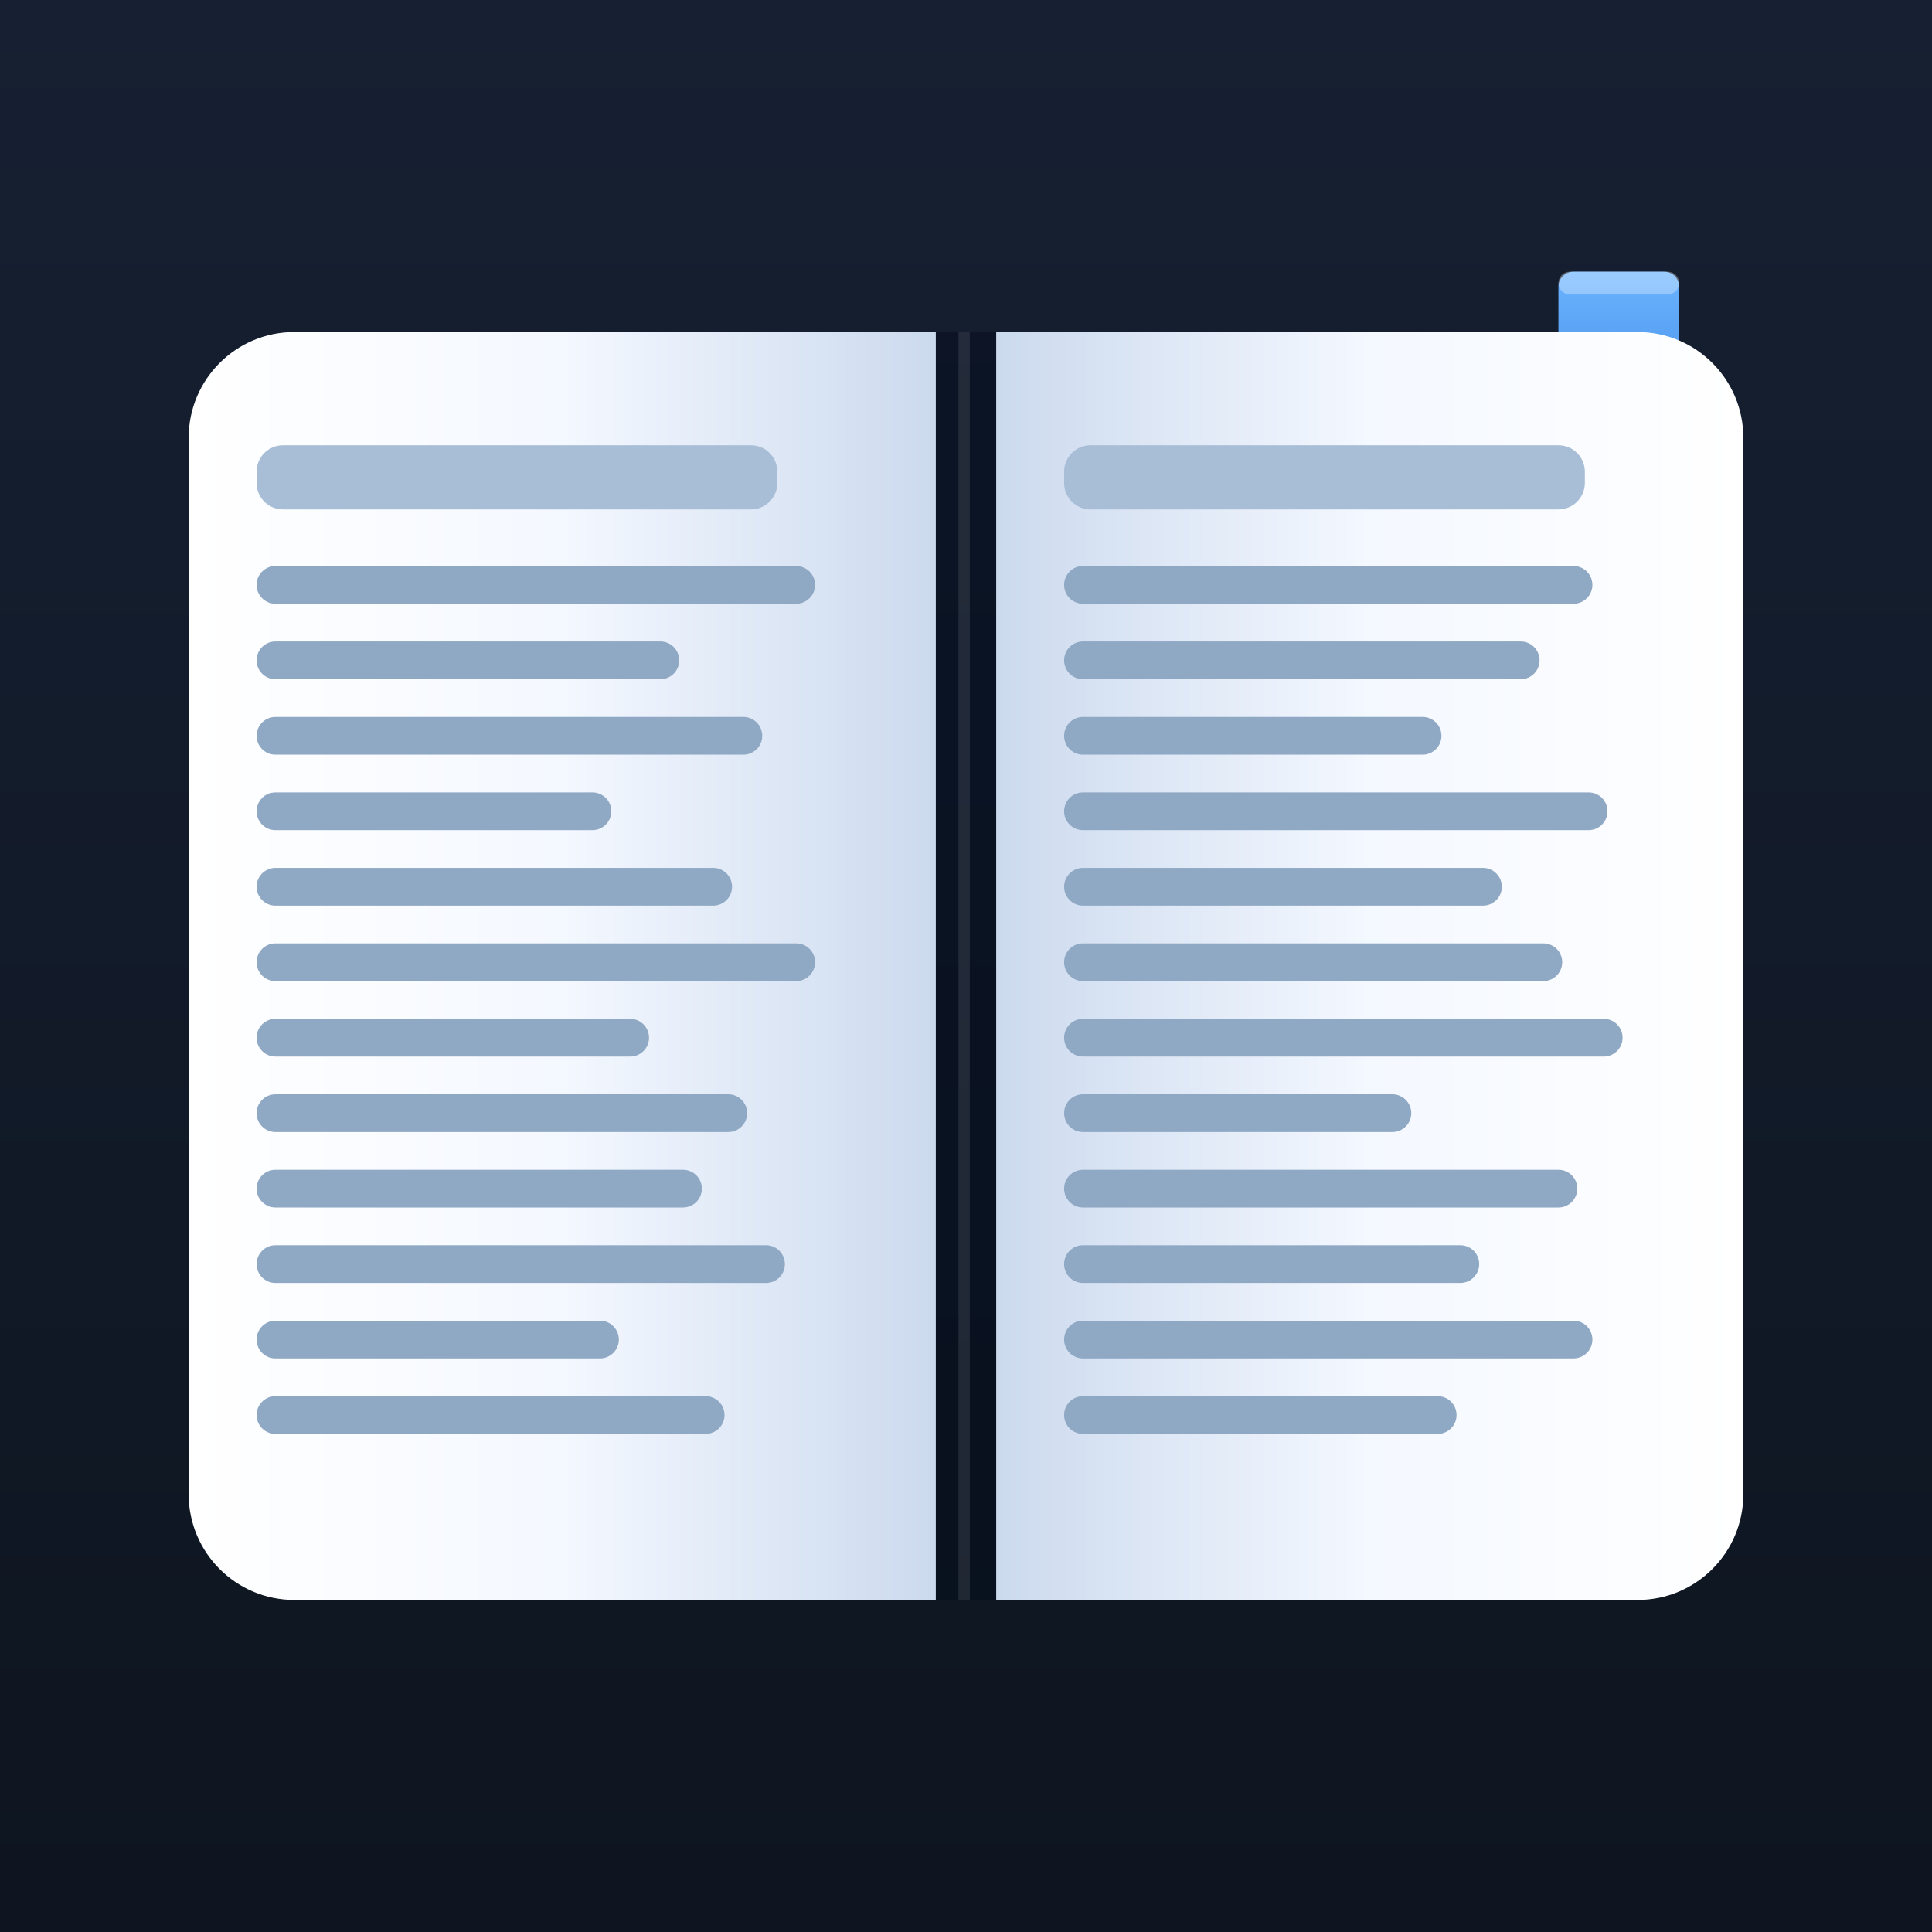
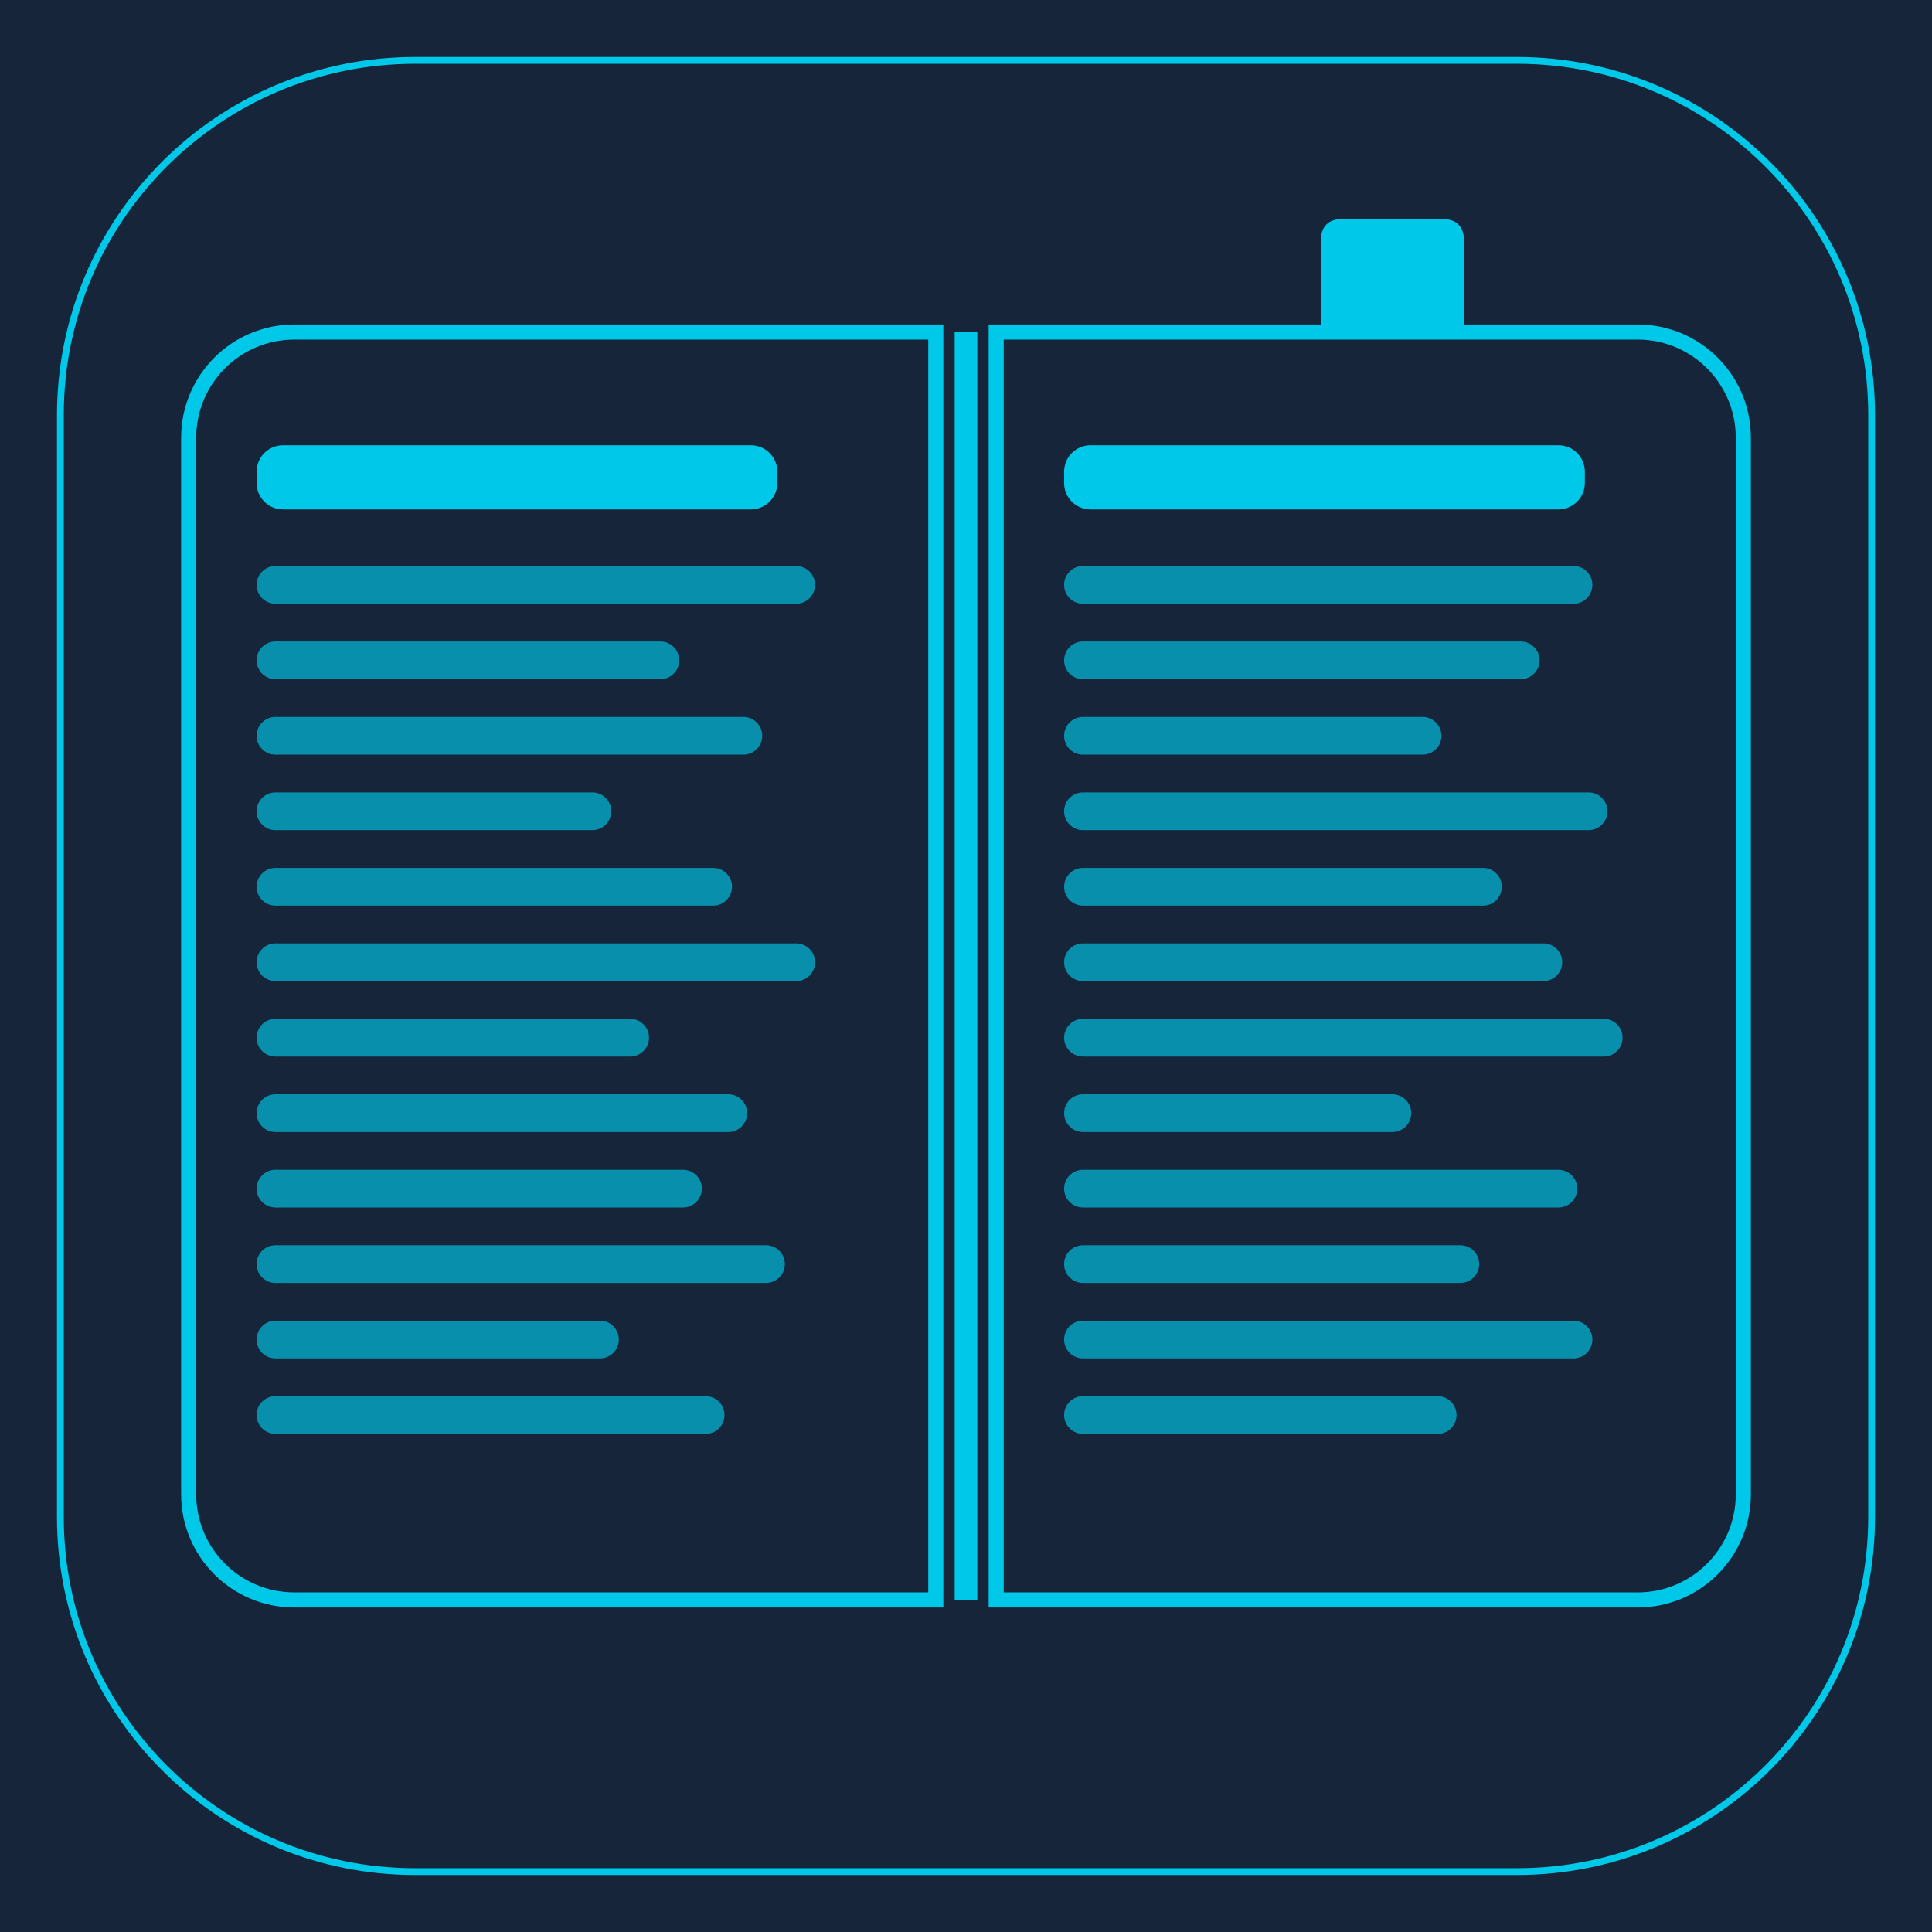
<svg xmlns="http://www.w3.org/2000/svg" viewBox="0 0 512 512" width="512" height="512">
-   <defs>
-     <linearGradient id="bg" x1="0" y1="0" x2="0" y2="512" gradientUnits="userSpaceOnUse">
-       <stop offset="0%" stop-color="#162032" />
-       <stop offset="100%" stop-color="#0e1520" />
-     </linearGradient>
-     <linearGradient id="pageL" x1="1" y1="0" x2="0" y2="0">
-       <stop offset="0%" stop-color="#ccdaee" />
-       <stop offset="50%" stop-color="#f4f8ff" />
-       <stop offset="100%" stop-color="#ffffff" />
-     </linearGradient>
-     <linearGradient id="pageR" x1="0" y1="0" x2="1" y2="0">
-       <stop offset="0%" stop-color="#ccdaee" />
-       <stop offset="50%" stop-color="#f4f8ff" />
-       <stop offset="100%" stop-color="#ffffff" />
-     </linearGradient>
-     <linearGradient id="bmGrad" x1="0" y1="0" x2="0" y2="1">
-       <stop offset="0%" stop-color="#6ab4ff" />
-       <stop offset="100%" stop-color="#1a5ec8" />
-     </linearGradient>
-   </defs>
-   <rect width="512" height="512" fill="url(#bg)" />
-   <path fill="url(#bmGrad)" d="M 413,76 A 4,4 0 0,1 417,72 L 441,72 A 4,4 0 0,1 445,76 L 445,158 L 429,143 L 413,158 Z" />
-   <rect x="413" y="72" width="32" height="6" rx="3" fill="rgba(255,255,255,0.32)" />
-   <path fill="url(#pageL)" d="M 78,88 L 248,88 L 248,424 L 78,424 A 28,28 0 0,1 50,396 L 50,116 A 28,28 0 0,1 78,88 Z" />
-   <path fill="url(#pageR)" d="M 264,88 L 434,88 A 28,28 0 0,1 462,116 L 462,396 A 28,28 0 0,1 434,424 L 264,424 Z" />
-   <rect x="248" y="88" width="16" height="336" fill="rgba(0,10,25,0.45)" />
-   <rect x="254" y="88" width="3" height="336" fill="rgba(255,255,255,0.10)" />
-   <rect x="68" y="118" width="138" height="17" rx="7" fill="#a8bdd6" />
-   <rect x="68" y="150" width="148" height="10" rx="5" fill="#8fa8c4" />
-   <rect x="68" y="170" width="112" height="10" rx="5" fill="#8fa8c4" />
-   <rect x="68" y="190" width="134" height="10" rx="5" fill="#8fa8c4" />
-   <rect x="68" y="210" width="94" height="10" rx="5" fill="#8fa8c4" />
-   <rect x="68" y="230" width="126" height="10" rx="5" fill="#8fa8c4" />
-   <rect x="68" y="250" width="148" height="10" rx="5" fill="#8fa8c4" />
-   <rect x="68" y="270" width="104" height="10" rx="5" fill="#8fa8c4" />
-   <rect x="68" y="290" width="130" height="10" rx="5" fill="#8fa8c4" />
-   <rect x="68" y="310" width="118" height="10" rx="5" fill="#8fa8c4" />
-   <rect x="68" y="330" width="140" height="10" rx="5" fill="#8fa8c4" />
-   <rect x="68" y="350" width="96" height="10" rx="5" fill="#8fa8c4" />
-   <rect x="68" y="370" width="124" height="10" rx="5" fill="#8fa8c4" />
-   <rect x="282" y="118" width="138" height="17" rx="7" fill="#a8bdd6" />
-   <rect x="282" y="150" width="140" height="10" rx="5" fill="#8fa8c4" />
-   <rect x="282" y="170" width="126" height="10" rx="5" fill="#8fa8c4" />
-   <rect x="282" y="190" width="100" height="10" rx="5" fill="#8fa8c4" />
-   <rect x="282" y="210" width="144" height="10" rx="5" fill="#8fa8c4" />
-   <rect x="282" y="230" width="116" height="10" rx="5" fill="#8fa8c4" />
-   <rect x="282" y="250" width="132" height="10" rx="5" fill="#8fa8c4" />
-   <rect x="282" y="270" width="148" height="10" rx="5" fill="#8fa8c4" />
-   <rect x="282" y="290" width="92" height="10" rx="5" fill="#8fa8c4" />
-   <rect x="282" y="310" width="136" height="10" rx="5" fill="#8fa8c4" />
-   <rect x="282" y="330" width="110" height="10" rx="5" fill="#8fa8c4" />
-   <rect x="282" y="350" width="140" height="10" rx="5" fill="#8fa8c4" />
-   <rect x="282" y="370" width="104" height="10" rx="5" fill="#8fa8c4" />
+   <rect width="512" height="512" fill="#17253A" />
+   <rect x="16" y="16" width="480" height="480" rx="94" fill="none" stroke="#00C8E8" stroke-width="1.8" />
+   <path fill="#00C8E8" d="M 350,88 L 350,64 Q 350,58 356,58 L 382,58 Q 388,58 388,64 L 388,88 Z" />
+   <path fill="none" stroke="#00C8E8" stroke-width="4" d="M 78,88 L 248,88 L 248,424 L 78,424 A 28,28 0 0,1 50,396 L 50,116 A 28,28 0 0,1 78,88 Z" />
+   <path fill="none" stroke="#00C8E8" stroke-width="4" d="M 264,88 L 434,88 A 28,28 0 0,1 462,116 L 462,396 A 28,28 0 0,1 434,424 L 264,424 Z" />
+   <rect x="253" y="88" width="6" height="336" fill="#00C8E8" />
+   <rect x="68" y="118" width="138" height="17" rx="7" fill="#00C8E8" />
+   <rect x="68" y="150" width="148" height="10" rx="5" fill="rgba(0,200,232,0.65)" />
+   <rect x="68" y="170" width="112" height="10" rx="5" fill="rgba(0,200,232,0.65)" />
+   <rect x="68" y="190" width="134" height="10" rx="5" fill="rgba(0,200,232,0.65)" />
+   <rect x="68" y="210" width="94" height="10" rx="5" fill="rgba(0,200,232,0.65)" />
+   <rect x="68" y="230" width="126" height="10" rx="5" fill="rgba(0,200,232,0.65)" />
+   <rect x="68" y="250" width="148" height="10" rx="5" fill="rgba(0,200,232,0.65)" />
+   <rect x="68" y="270" width="104" height="10" rx="5" fill="rgba(0,200,232,0.65)" />
+   <rect x="68" y="290" width="130" height="10" rx="5" fill="rgba(0,200,232,0.65)" />
+   <rect x="68" y="310" width="118" height="10" rx="5" fill="rgba(0,200,232,0.65)" />
+   <rect x="68" y="330" width="140" height="10" rx="5" fill="rgba(0,200,232,0.65)" />
+   <rect x="68" y="350" width="96" height="10" rx="5" fill="rgba(0,200,232,0.65)" />
+   <rect x="68" y="370" width="124" height="10" rx="5" fill="rgba(0,200,232,0.65)" />
+   <rect x="282" y="118" width="138" height="17" rx="7" fill="#00C8E8" />
+   <rect x="282" y="150" width="140" height="10" rx="5" fill="rgba(0,200,232,0.65)" />
+   <rect x="282" y="170" width="126" height="10" rx="5" fill="rgba(0,200,232,0.65)" />
+   <rect x="282" y="190" width="100" height="10" rx="5" fill="rgba(0,200,232,0.65)" />
+   <rect x="282" y="210" width="144" height="10" rx="5" fill="rgba(0,200,232,0.65)" />
+   <rect x="282" y="230" width="116" height="10" rx="5" fill="rgba(0,200,232,0.65)" />
+   <rect x="282" y="250" width="132" height="10" rx="5" fill="rgba(0,200,232,0.65)" />
+   <rect x="282" y="270" width="148" height="10" rx="5" fill="rgba(0,200,232,0.65)" />
+   <rect x="282" y="290" width="92" height="10" rx="5" fill="rgba(0,200,232,0.65)" />
+   <rect x="282" y="310" width="136" height="10" rx="5" fill="rgba(0,200,232,0.65)" />
+   <rect x="282" y="330" width="110" height="10" rx="5" fill="rgba(0,200,232,0.65)" />
+   <rect x="282" y="350" width="140" height="10" rx="5" fill="rgba(0,200,232,0.65)" />
+   <rect x="282" y="370" width="104" height="10" rx="5" fill="rgba(0,200,232,0.65)" />
</svg>
